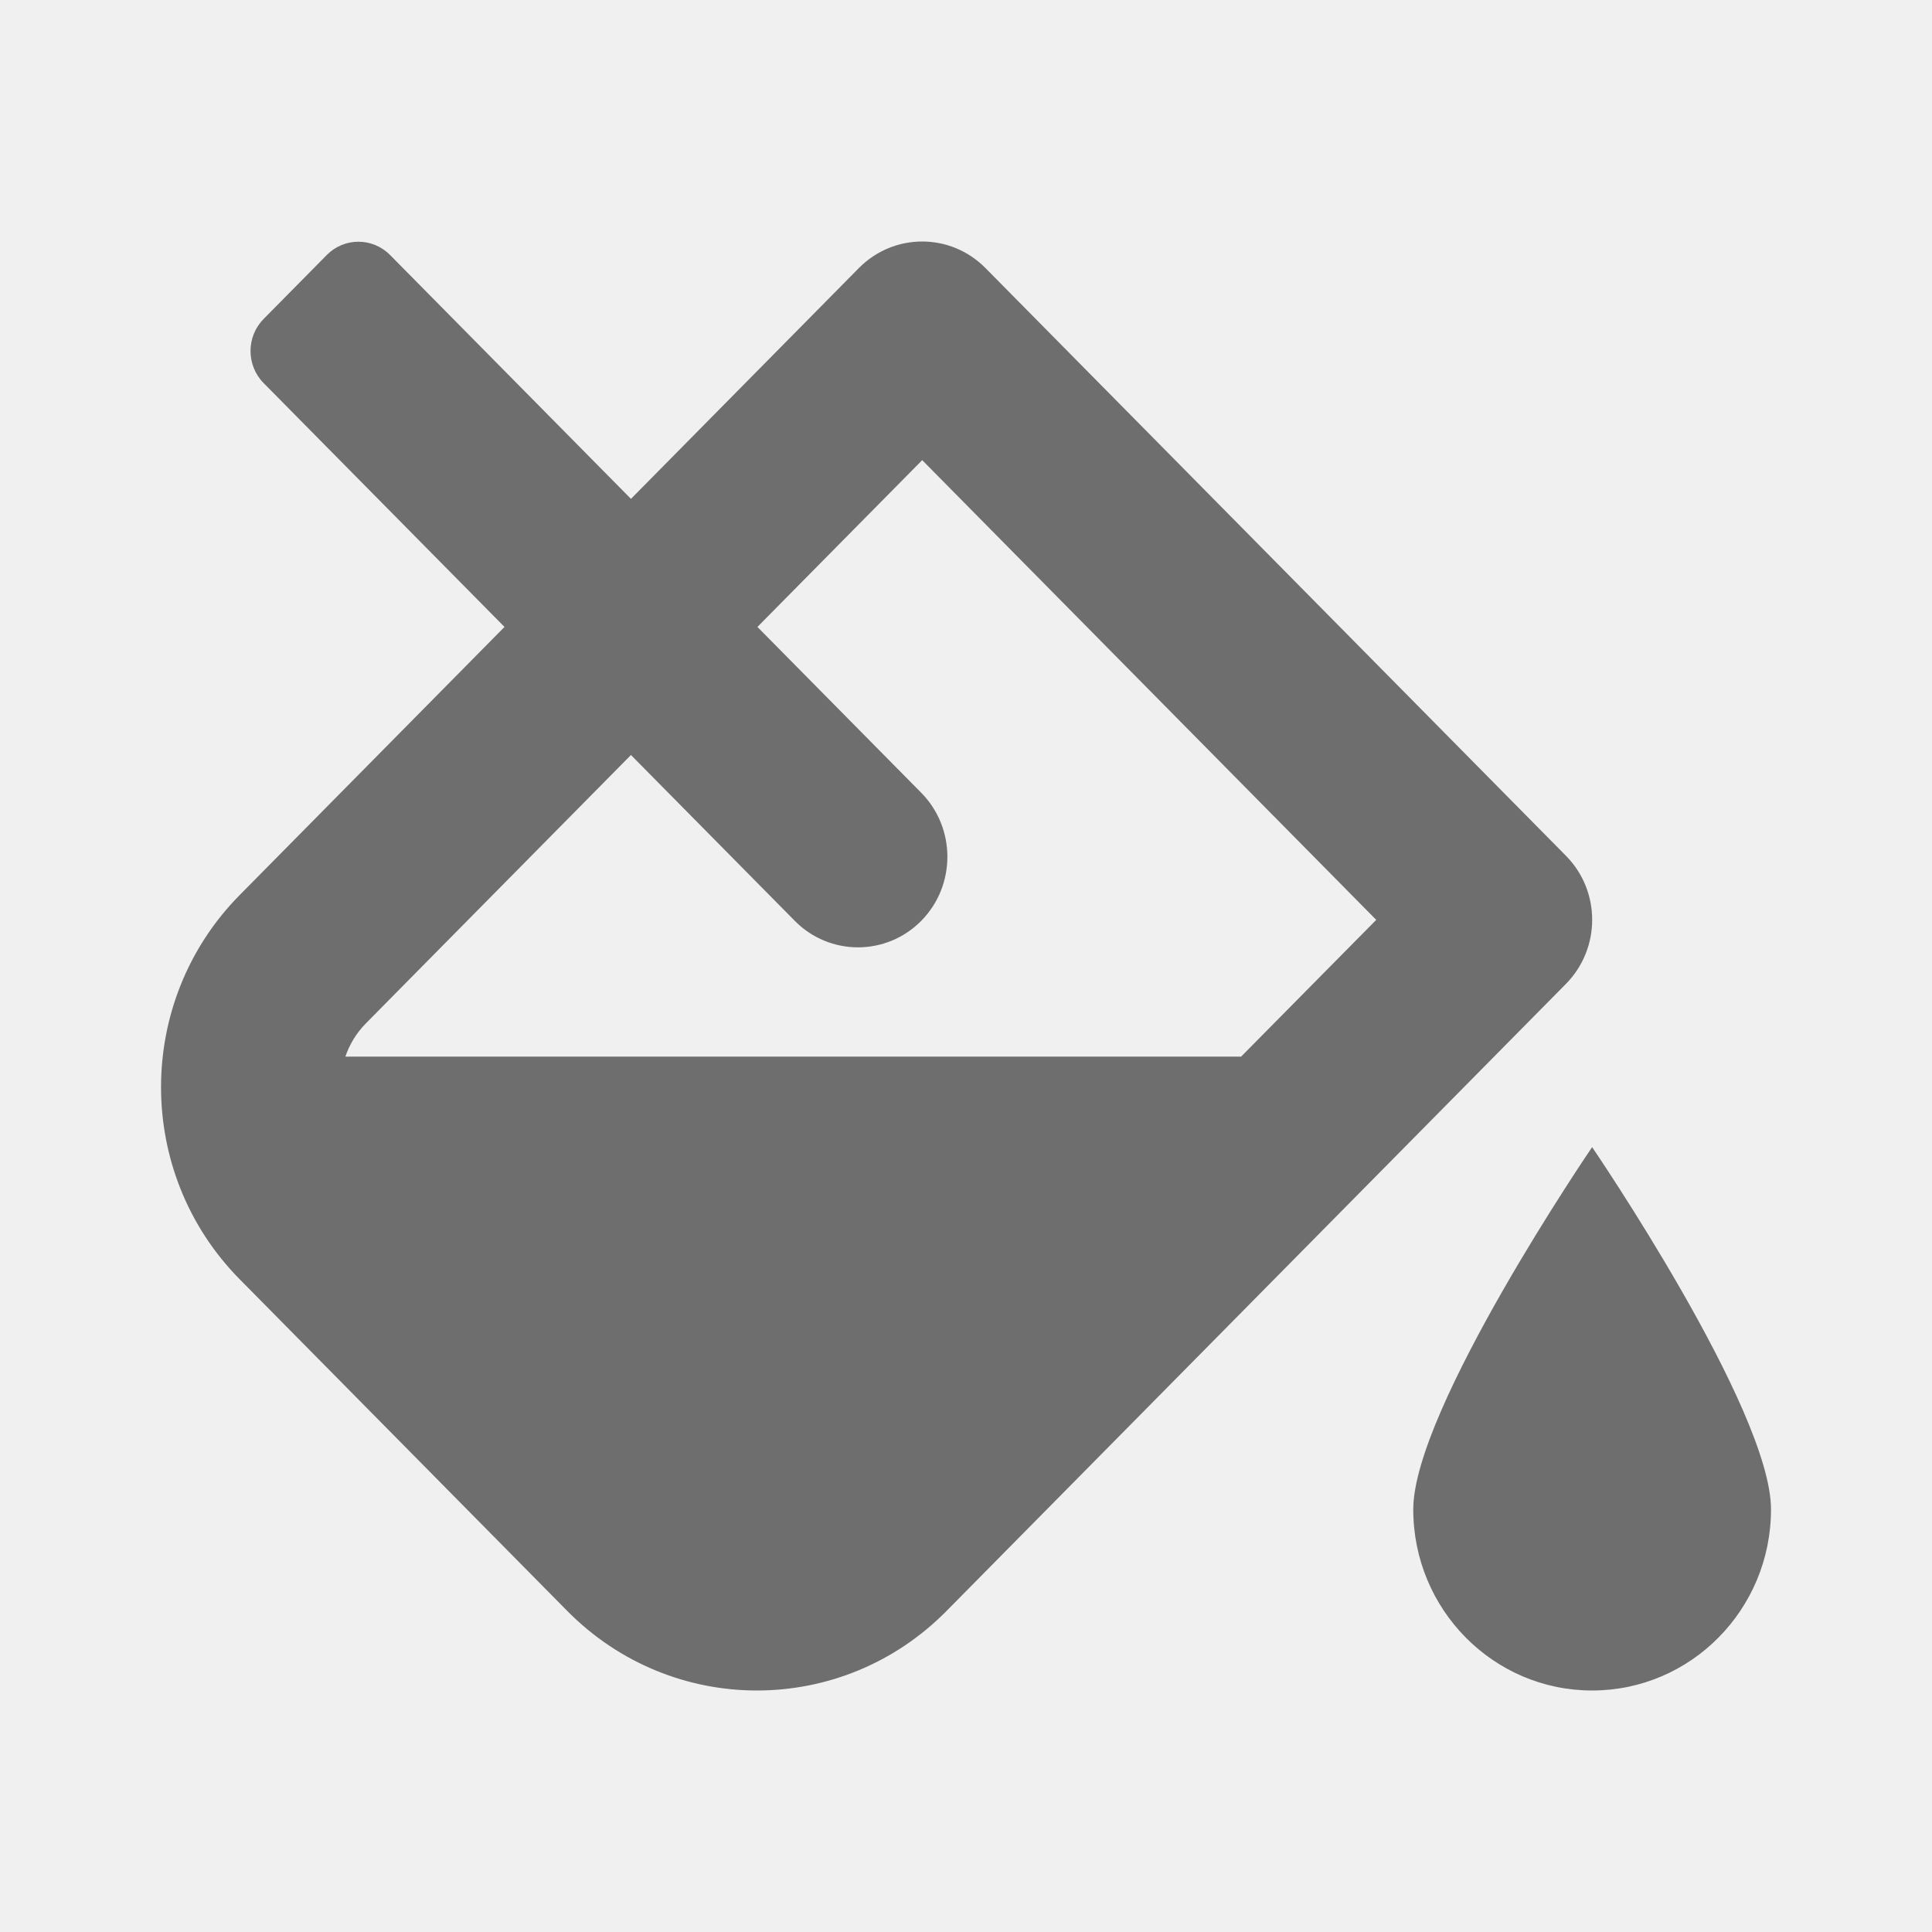
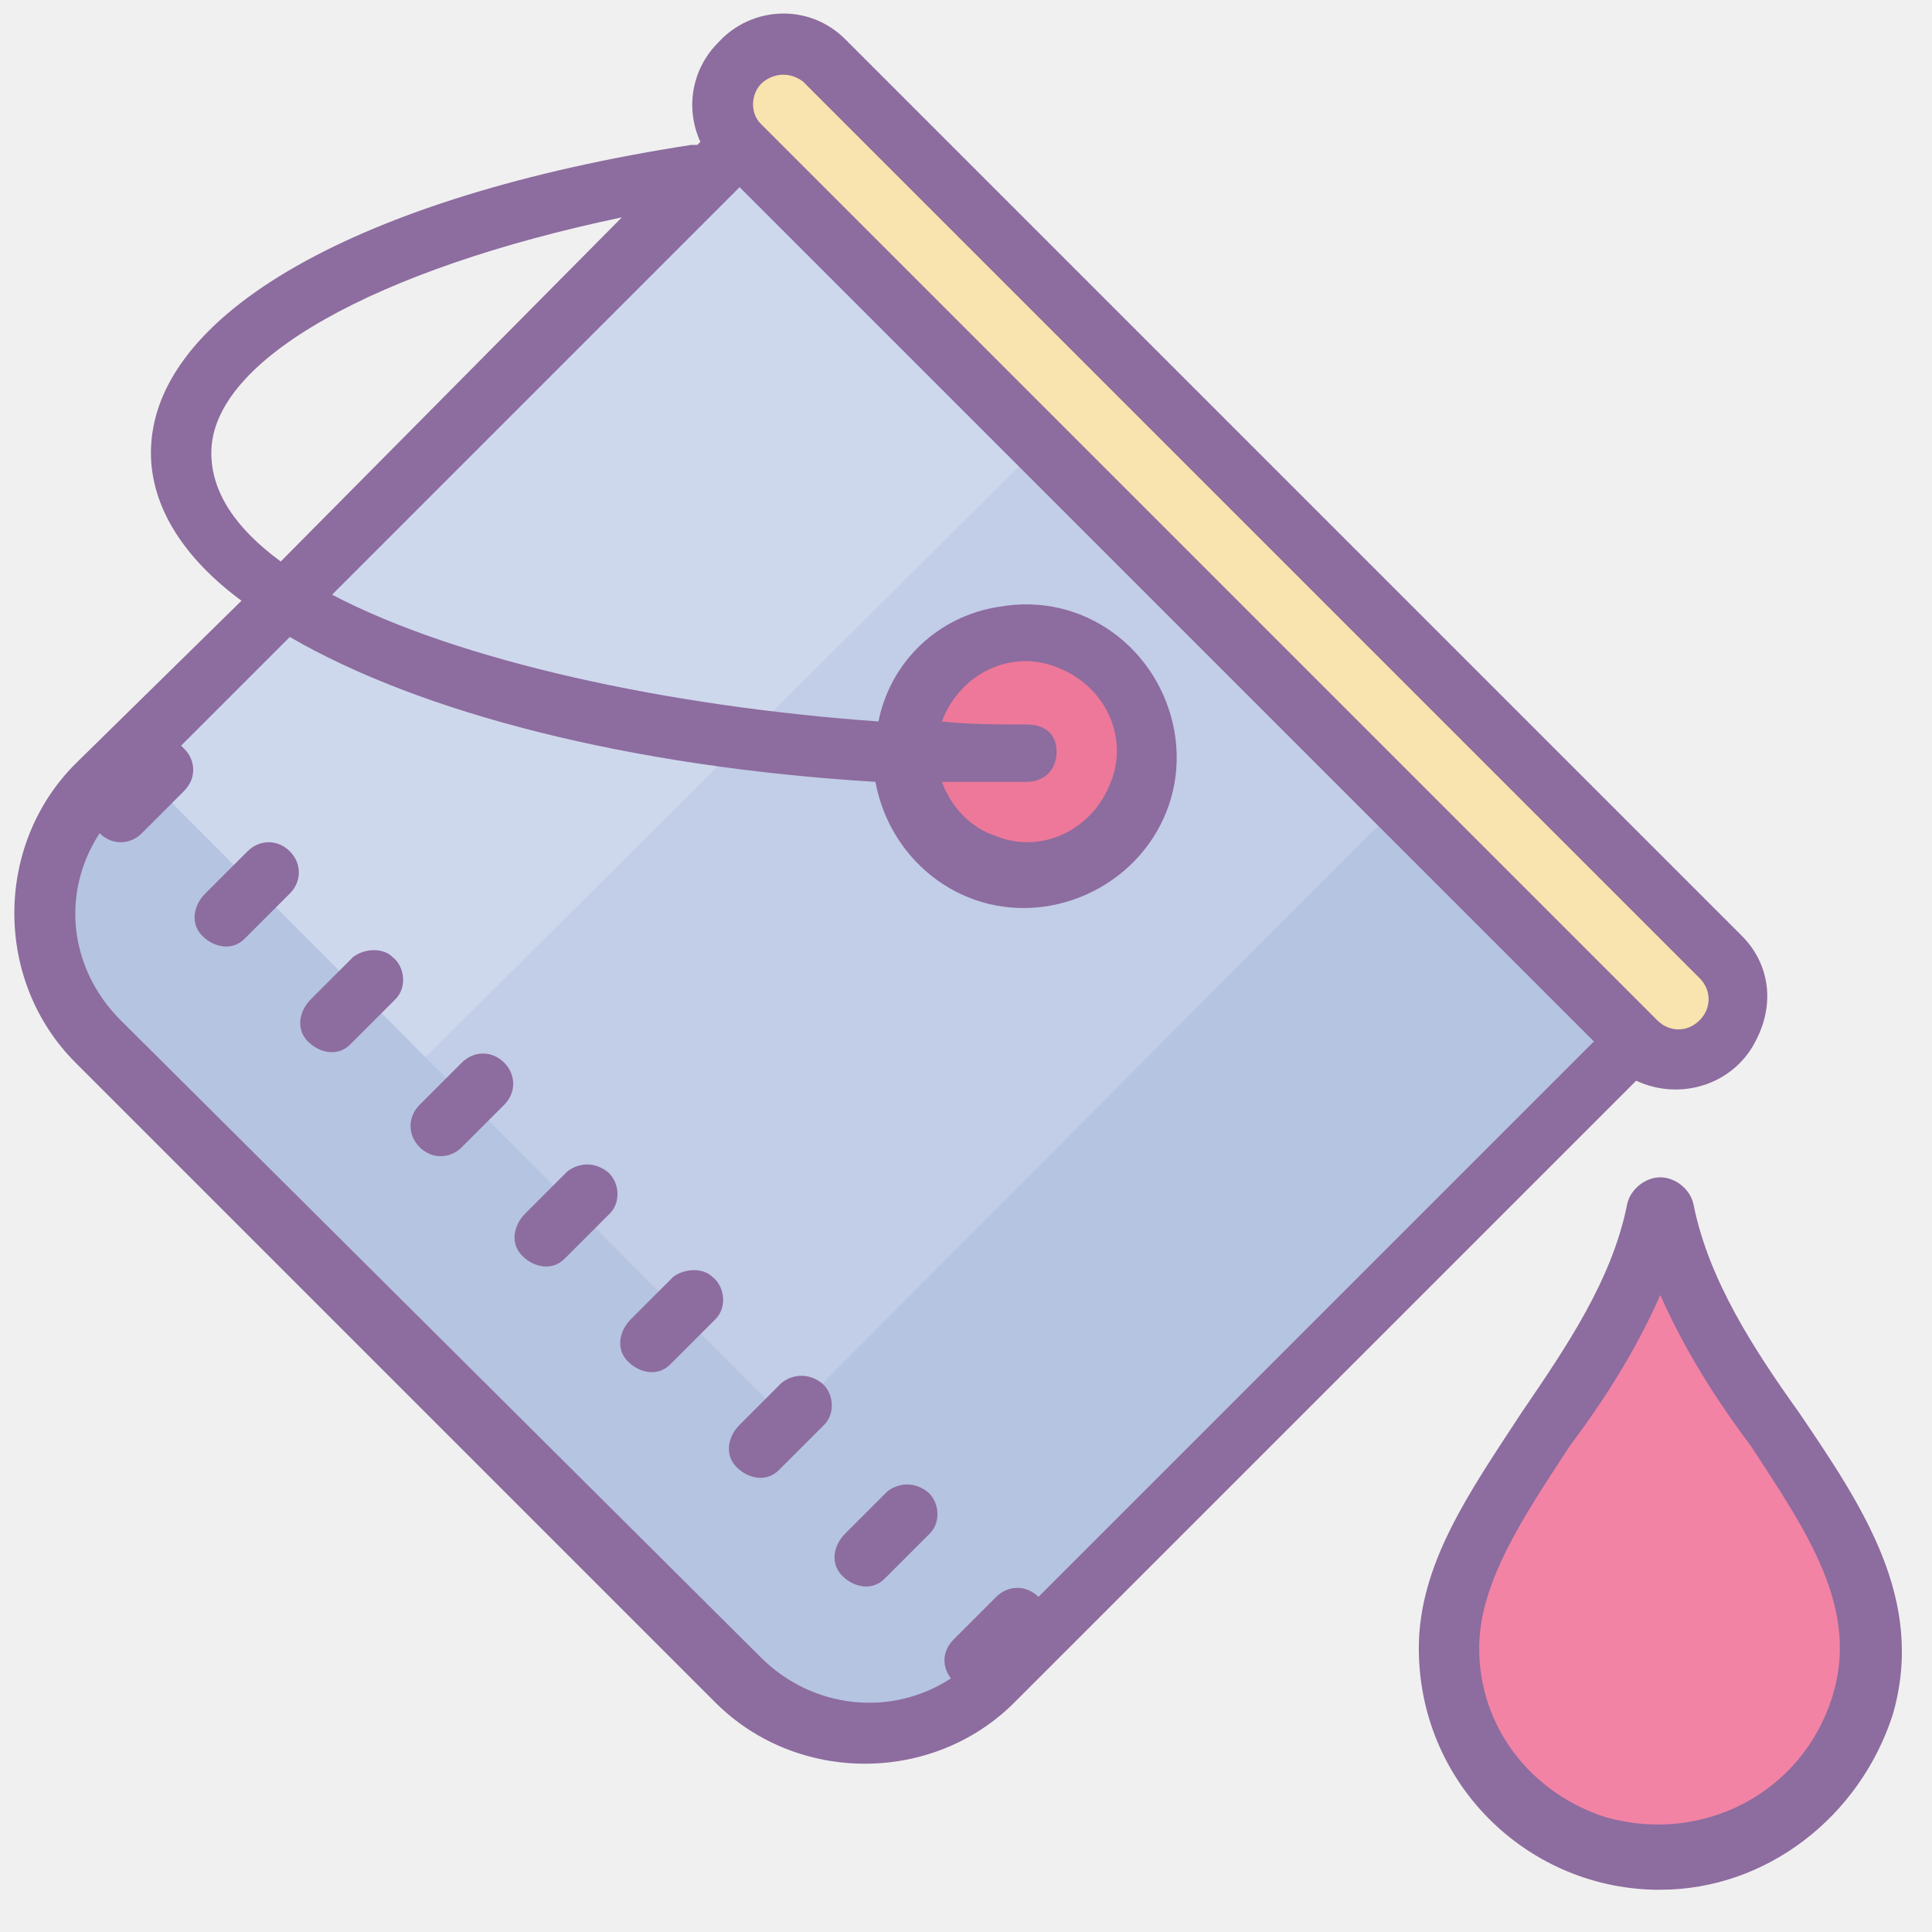
- <svg xmlns="http://www.w3.org/2000/svg" width="24" height="24" viewBox="0 0 24 24" fill="none">
-   <g clip-path="url(#clip0)">
-     <path d="M19.778 14.25C19.778 14.25 17.556 17.507 17.556 18.75C17.556 19.993 18.551 21 19.778 21C21.005 21 22 19.993 22 18.75C22 17.507 19.778 14.25 19.778 14.25ZM19.453 10.631L12.241 3.329C12.024 3.11 11.74 3 11.456 3C11.171 3 10.887 3.11 10.67 3.329L7.838 6.197L4.845 3.167C4.628 2.948 4.276 2.948 4.06 3.167L3.274 3.963C3.058 4.182 3.058 4.538 3.274 4.758L6.267 7.788L2.977 11.119C1.675 12.437 1.675 14.573 2.977 15.891L7.046 20.011C7.697 20.67 8.55 21 9.402 21C10.256 21 11.108 20.671 11.759 20.011L19.453 12.222C19.887 11.782 19.887 11.07 19.453 10.631ZM15.417 13.126H4.29C4.337 12.991 4.414 12.845 4.548 12.71L5.004 12.248L7.838 9.379L9.873 11.439C10.306 11.878 11.01 11.878 11.444 11.439C11.877 11 11.877 10.287 11.444 9.848L9.409 7.788L11.456 5.716L17.096 11.427L15.417 13.126Z" fill="black" fill-opacity="0.541" />
-   </g>
-   <defs>
-     <clipPath id="clip0">
-       <rect width="20" height="18" fill="white" transform="translate(2 3)" />
-     </clipPath>
-   </defs>
+ <svg xmlns="http://www.w3.org/2000/svg" viewBox="0 0 64 64" width="20px" height="20px">
+   <path fill="#c2cde7" d="M24.5,4.8l29.7,29.7l0,0L33,55.8c-2.3,2.3-6.1,2.3-8.5,0L3.3,34.5c-2.3-2.3-2.3-6.1,0-8.5L24.5,4.8 C24.5,4.8,24.5,4.8,24.5,4.8z" />
+   <path fill="#c2cde7" d="M46.3 26.7L20.9 52.2 8.9 40.2 34.4 14.8z" />
+   <path fill="#ced8ed" d="M34.4,14.8L8.9,40.2l-5.7-5.7c-2.4-2.3-2.4-6.1-0.1-8.5c0,0,0,0,0.1-0.1L24.5,4.8L34.4,14.8z" />
+   <path fill="#b5c4e0" d="M54.2,34.5L33,55.8c-2.3,2.3-6.1,2.3-8.5,0c0,0,0,0,0,0l-3.6-3.6l25.4-25.5L54.2,34.5z" />
+   <path fill="#b5c4e0" d="M3.2,26L3.2,26c-2.3,2.3-2.3,6.1,0,8.5c0,0,0,0,0,0l21.2,21.2c2.3,2.3,6.1,2.3,8.5,0c0,0,0,0,0,0l0.9-0.9 L5.5,26.4C4.9,25.9,4,25.7,3.2,26z" />
+   <path fill="#f9e3ae" d="M27.3,2L57,31.7c0.8,0.8,0.8,2,0,2.8l0,0c-0.8,0.8-2,0.8-2.8,0L24.5,4.8c-0.8-0.8-0.8-2,0-2.8l0,0 C25.2,1.2,26.5,1.2,27.3,2z" />
+   <path fill="#f283a5" d="M48,54.6c0,3.8,3.1,6.9,6.9,7c3.1,0,5.9-2.1,6.8-5.1c1.8-5.7-5.2-9.9-6.5-16.4c0-0.1-0.1-0.1-0.2-0.1 c-0.1,0-0.1,0.1-0.1,0.1C53.6,45.8,48,49.8,48,54.6z" />
+   <path fill="#ed7899" d="M34 21A4 4 0 1 0 34 29A4 4 0 1 0 34 21Z" />
+   <path fill="#8d6c9f" d="M8.2 28.2l-1.4 1.4c-.4.4-.5 1-.1 1.4.4.4 1 .5 1.4.1 0 0 .1-.1.1-.1l1.4-1.4c.4-.4.4-1 0-1.4C9.2 27.8 8.6 27.8 8.2 28.2zM18.8 38.8l-1.4 1.4c-.4.4-.5 1-.1 1.4.4.4 1 .5 1.4.1 0 0 .1-.1.1-.1l1.4-1.4c.4-.4.3-1.1-.1-1.4C19.7 38.5 19.2 38.5 18.8 38.8zM22.3 42.3l-1.4 1.4c-.4.4-.5 1-.1 1.4.4.4 1 .5 1.4.1 0 0 .1-.1.1-.1l1.4-1.4c.4-.4.3-1.1-.1-1.4C23.3 42 22.7 42 22.3 42.3zM25.9 45.8l-1.4 1.4c-.4.4-.5 1-.1 1.4.4.4 1 .5 1.4.1 0 0 .1-.1.1-.1l1.4-1.4c.4-.4.3-1.1-.1-1.4C26.8 45.5 26.3 45.5 25.9 45.8zM29.4 49.4L28 50.8c-.4.4-.5 1-.1 1.4.4.4 1 .5 1.4.1 0 0 .1-.1.1-.1l1.4-1.4c.4-.4.3-1.1-.1-1.4C30.3 49.1 29.8 49.1 29.4 49.4L29.4 49.4zM11.7 31.7l-1.4 1.4c-.4.4-.5 1-.1 1.4s1 .5 1.4.1c0 0 .1-.1.1-.1l1.4-1.4c.4-.4.3-1.1-.1-1.4C12.7 31.4 12.1 31.4 11.7 31.7L11.7 31.7zM15.3 35.2l-1.4 1.4c-.4.4-.4 1 0 1.4.4.4 1 .4 1.4 0l1.4-1.4c.4-.4.4-1 0-1.4C16.3 34.8 15.7 34.8 15.3 35.2z" />
+   <path fill="#8d6c9f" d="M57.7 31L28 1.3c-1.2-1.2-3.1-1.1-4.2.1-.9.9-1.1 2.2-.6 3.3l-.1.1c-.1 0-.1 0-.2 0C11.9 6.5 5 10.4 5 15c0 1.8 1.1 3.5 3 4.9l-5.5 5.4c-2.7 2.7-2.7 7.2 0 9.9 0 0 0 0 0 0l21.2 21.2c2.7 2.7 7.2 2.7 9.9 0 0 0 0 0 0 0l20.6-20.6c1.5.7 3.3.1 4-1.4C58.8 33.2 58.6 31.9 57.7 31zM7 15c0-3.1 5.5-6.1 13.6-7.8L9.3 18.6C7.8 17.5 7 16.3 7 15zM34.4 52.9L34.4 52.9c-.4-.4-1-.4-1.4 0l-1.4 1.4c-.4.4-.4.9-.1 1.3-2 1.3-4.6 1-6.3-.7L4 33.8c-1.7-1.7-2-4.2-.7-6.2.4.4 1 .4 1.4 0l1.4-1.4c.4-.4.4-1 0-1.4L6 24.7l3.6-3.6c4.3 2.5 11.2 4.3 19.4 4.8.5 2.7 3 4.6 5.8 4.1 2.7-.5 4.6-3 4.1-5.8-.5-2.7-3-4.6-5.8-4.1-2 .3-3.6 1.8-4 3.8-7-.5-13.9-2-18.1-4.2L24.5 6.2l28.3 28.3L34.4 52.9zM34 24c-.9 0-1.9 0-2.8-.1.6-1.6 2.3-2.4 3.8-1.8 1.6.6 2.4 2.3 1.8 3.8-.6 1.6-2.3 2.4-3.8 1.8-.9-.3-1.5-1-1.8-1.8.9 0 1.9 0 2.8 0 .6 0 1-.4 1-1S34.6 24 34 24L34 24zM56.3 33.8c-.4.4-1 .4-1.4 0L25.2 4.1c-.4-.4-.3-1.1.1-1.4.4-.3.9-.3 1.3 0l29.7 29.7C56.7 32.8 56.7 33.4 56.3 33.8zM59.6 46.8c-1.5-2.1-3-4.4-3.5-6.9C56 39.4 55.5 39 55 39l0 0c-.5 0-1 .4-1.1.9-.5 2.5-2 4.7-3.5 6.9-1.7 2.6-3.4 5-3.4 7.8 0 4.4 3.5 7.9 7.8 8H55c3.5 0 6.6-2.4 7.7-5.8C63.8 53 61.7 49.9 59.6 46.8zM60.7 56.2c-1 3.2-4.3 4.9-7.5 4-2.5-.8-4.2-3-4.2-5.6 0-2.2 1.5-4.4 3-6.7 1.2-1.6 2.2-3.2 3-5 .8 1.8 1.8 3.4 3 5C59.9 50.8 61.6 53.3 60.7 56.2z" />
</svg>
